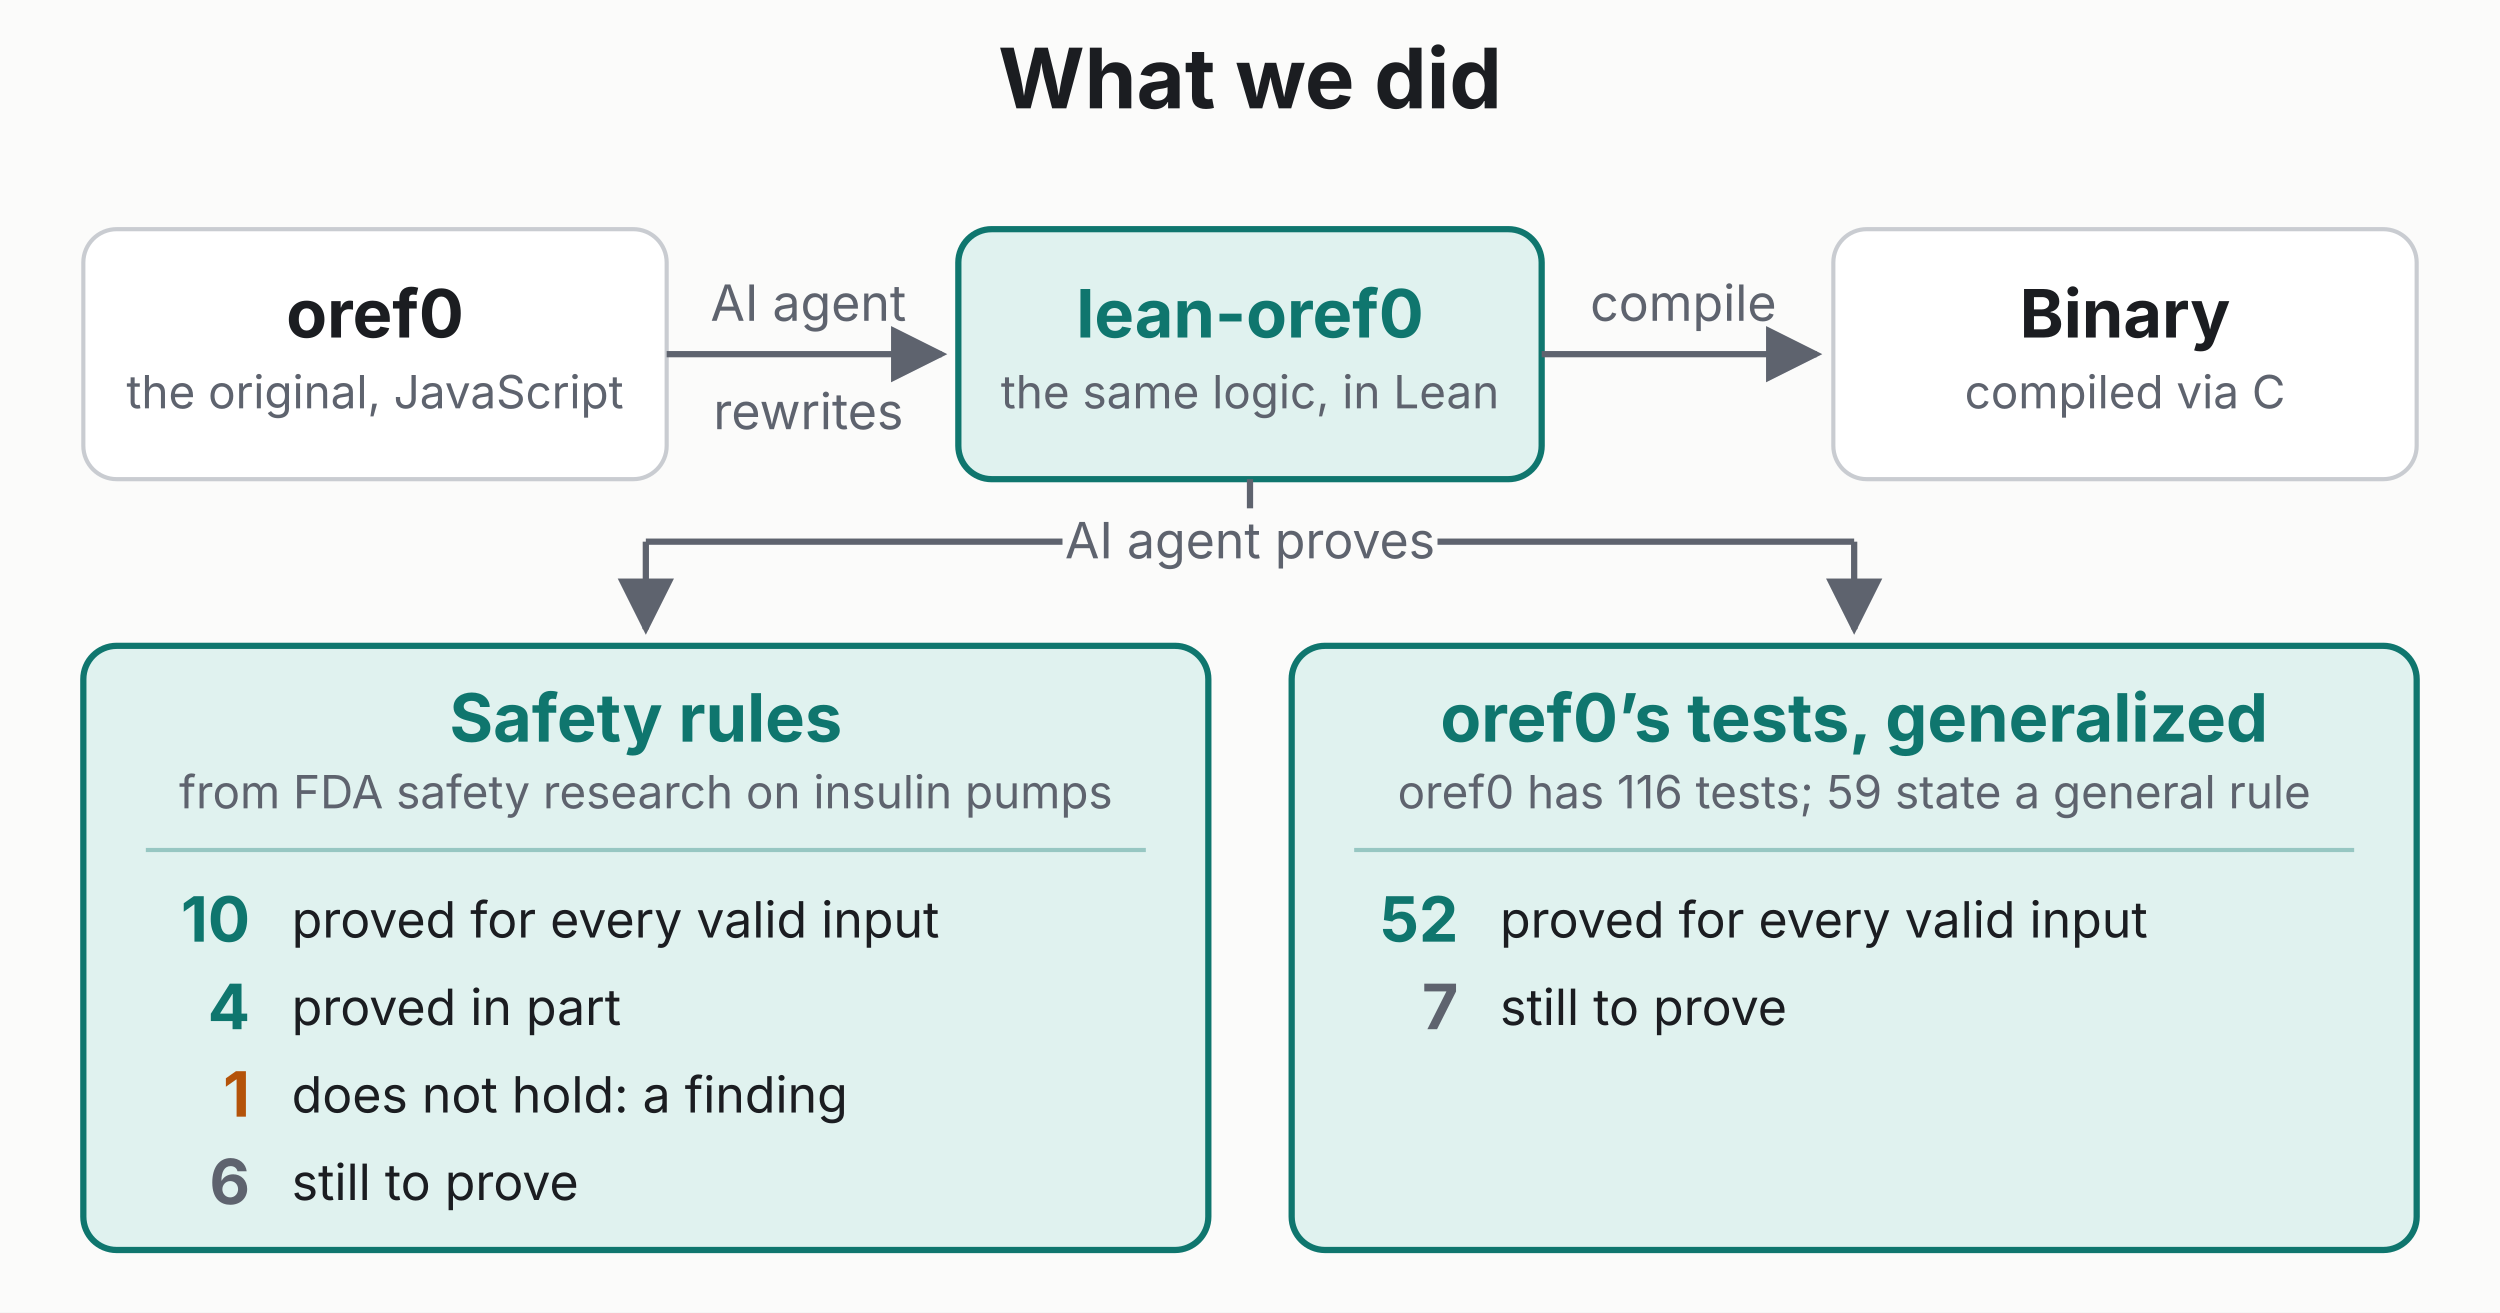
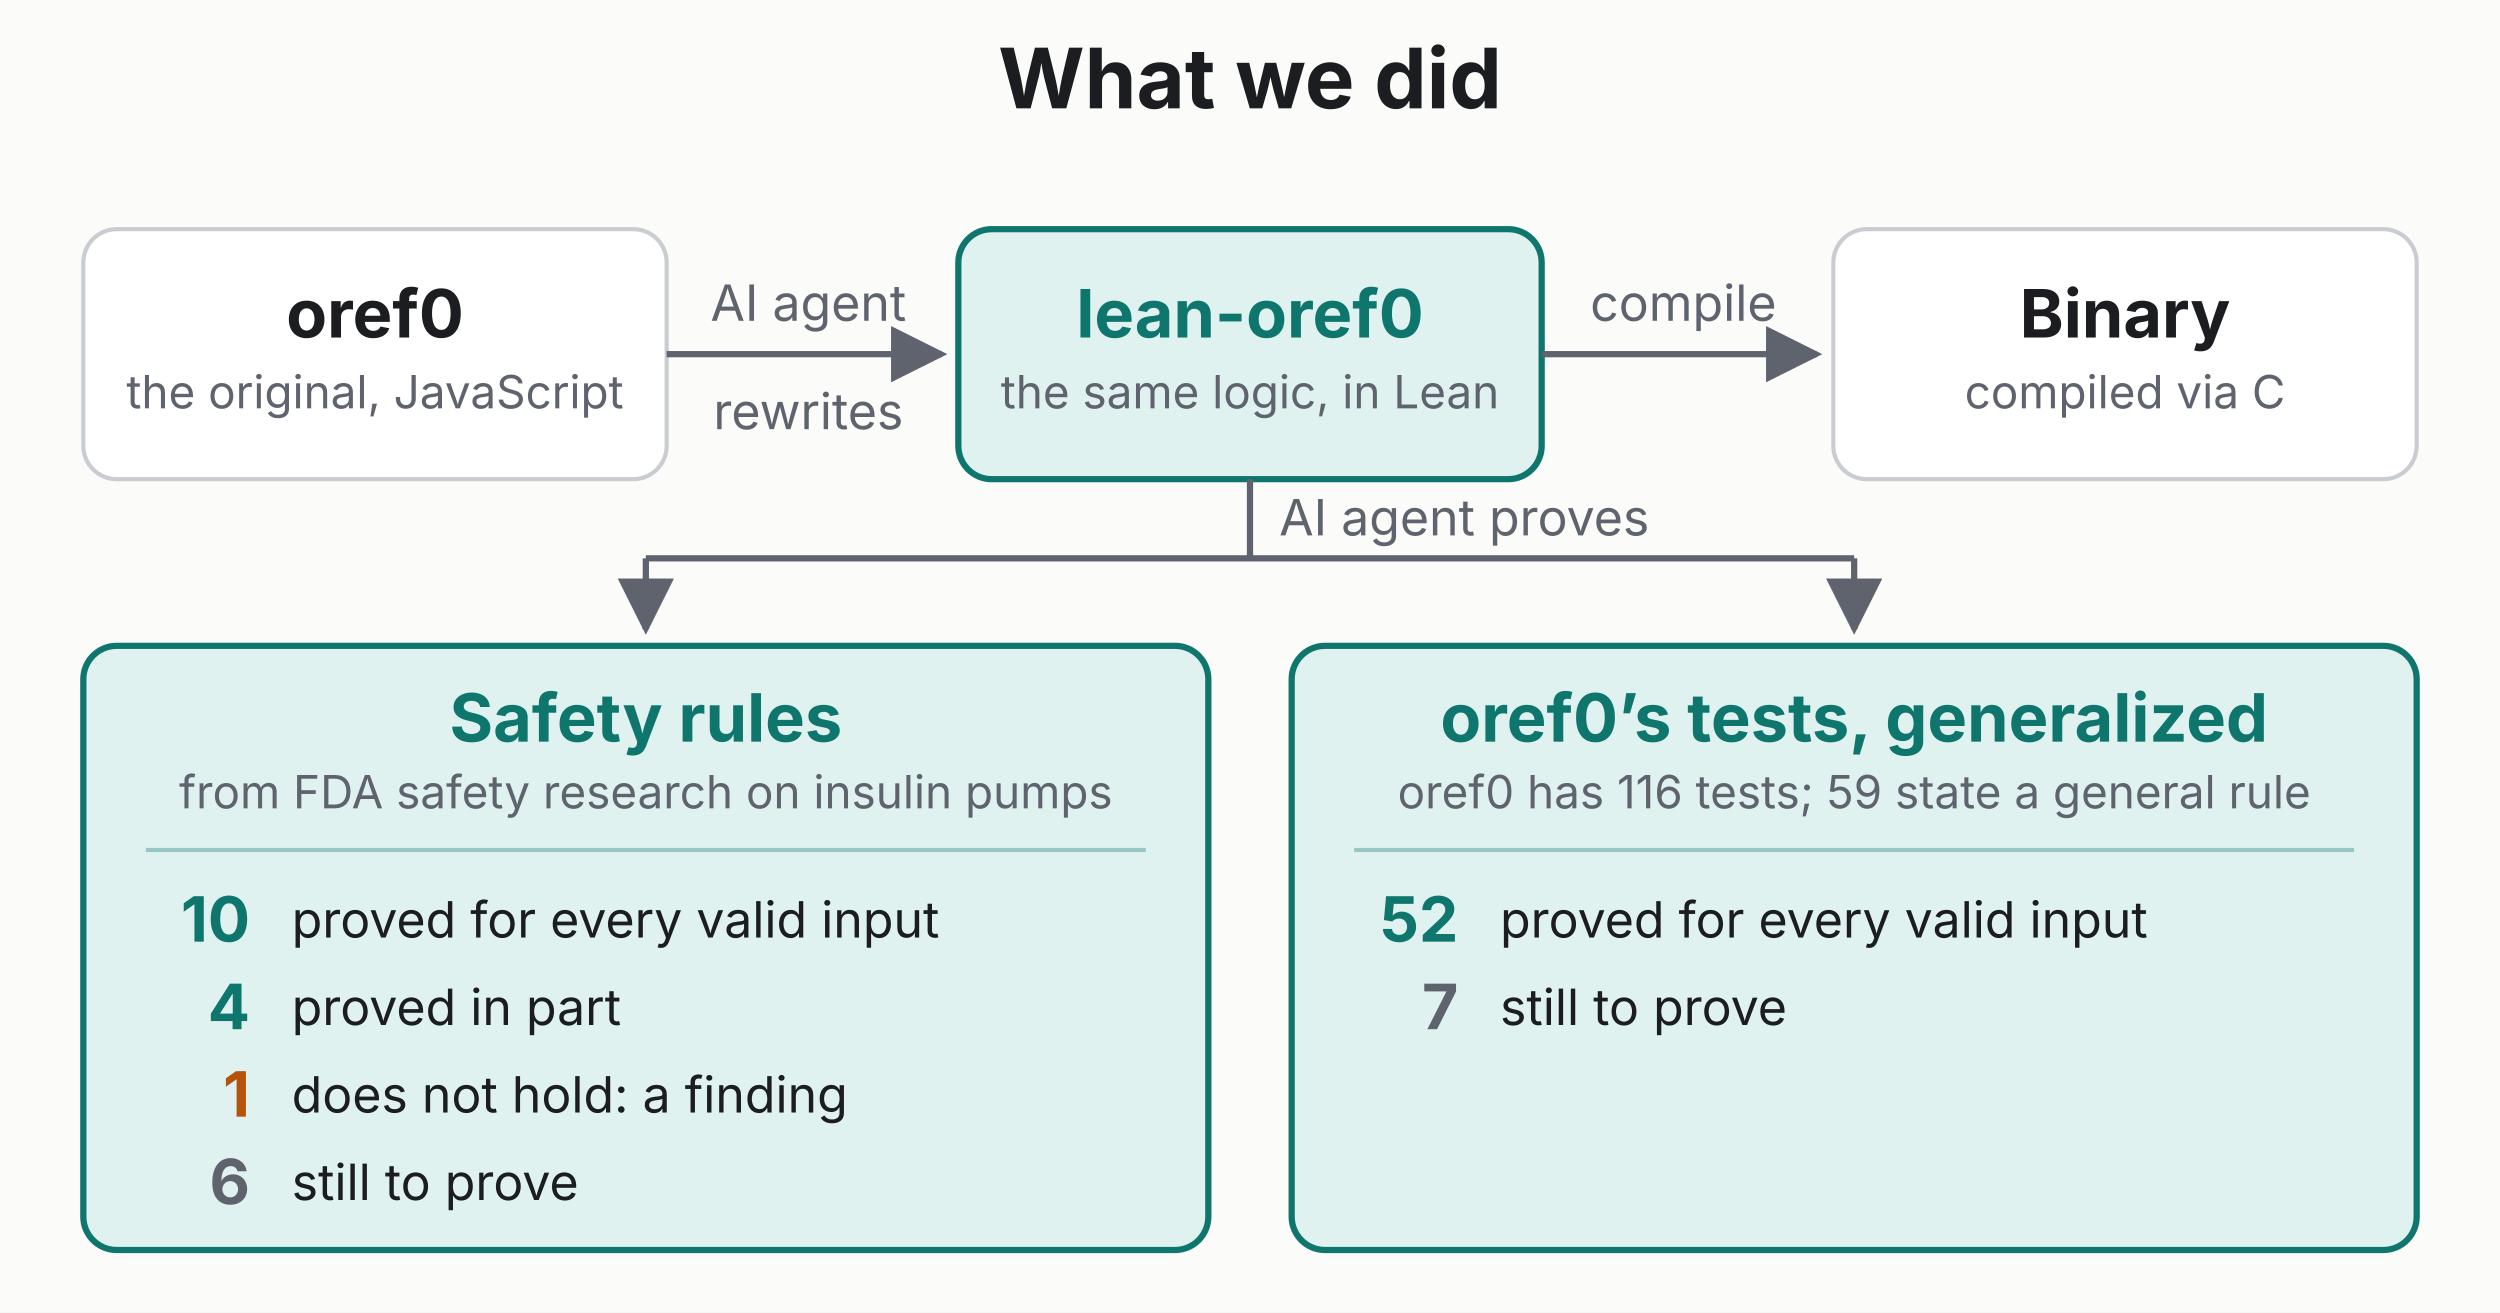
<svg xmlns="http://www.w3.org/2000/svg" viewBox="0 0 1200 630" width="1200" height="630" role="img" aria-label="What we did. An AI agent rewrote oref0 from JavaScript into Lean, compiled the Lean version into a binary via C. On the Lean version it proved two kinds of theorems. Safety rules from FDA research on insulin pumps: 10 proved for every valid input, 4 in part, 1 does not hold (a finding), 6 still to prove. oref0’s tests, generalized: of 116 tests, 59 state a general rule; 52 are proved for every valid input and 7 are still to prove.">
  <defs>
    <marker id="head" viewBox="0 0 10 10" refX="9" refY="5" markerWidth="9" markerHeight="9" orient="auto-start-reverse">
      <path d="M0 0 L10 5 L0 10 z" fill="#5e636e" />
    </marker>
  </defs>
  <style>
    text { font-family: Inter, "Helvetica Neue", Arial, sans-serif; fill: #1b1d21; }
    .box { fill: #ffffff; stroke: #c9ccd1; stroke-width: 2; }
    .main { fill: #e0f2ef; stroke: #0f766e; stroke-width: 3; }
    .heading { font-size: 40px; font-weight: 700; }
    .title { font-size: 32px; font-weight: 700; }
    .sub { font-size: 22px; fill: #5e636e; }
    .label { font-size: 24px; fill: #5e636e; }
    .accent { fill: #0f766e; }
    .warn { fill: #b45309; }
    .num { font-size: 30px; font-weight: 700; }
    .item { font-size: 24px; }
    .line { stroke: #5e636e; stroke-width: 3; fill: none; }
    .dash { stroke-dasharray: 10 8; }
  </style>
  <rect id="bg" width="1200" height="630" fill="#fbfbfa" />
  <text class="heading" x="600" y="52" text-anchor="middle">What we did</text>
  <g transform="translate(0 -60)">
    <rect class="box" x="40" y="170" width="280" height="120" rx="16" />
    <text class="title" x="180" y="222" text-anchor="middle">oref0</text>
    <text class="sub" x="180" y="256" text-anchor="middle">the original, JavaScript</text>
    <rect class="main" x="460" y="170" width="280" height="120" rx="16" />
    <text class="title accent" x="600" y="222" text-anchor="middle">lean-oref0</text>
    <text class="sub" x="600" y="256" text-anchor="middle">the same logic, in Lean</text>
    <rect class="box" x="880" y="170" width="280" height="120" rx="16" />
    <text class="title" x="1020" y="222" text-anchor="middle">Binary</text>
    <text class="sub" x="1020" y="256" text-anchor="middle">compiled via C</text>
    <path class="line" d="M320 230 H452" marker-end="url(#head)" />
    <text class="label" x="388" y="214" text-anchor="middle">AI agent</text>
    <text class="label" x="388" y="266" text-anchor="middle">rewrites</text>
    <path class="line" d="M740 230 H872" marker-end="url(#head)" />
    <text class="label" x="808" y="214" text-anchor="middle">compile</text>
-     <path class="line" d="M600 290 V320 M310 320 H890 M310 320 V362 M890 320 V362" />
-     <path class="line" d="M310 340 V362" marker-end="url(#head)" />
-     <path class="line" d="M890 340 V362" marker-end="url(#head)" />
-     <rect x="510" y="304" width="180" height="32" fill="#fbfbfa" />
-     <text class="label" x="600" y="328" text-anchor="middle">AI agent proves</text>
+     <path class="line" d="M600 290 V328 M310 328 H890 M310 328 V362 M890 328 V362" />
+     <path class="line" d="M310 344 V362" marker-end="url(#head)" />
+     <path class="line" d="M890 344 V362" marker-end="url(#head)" />
+     <text class="label" x="614" y="317">AI agent proves</text>
    <rect class="main" x="40" y="370" width="540" height="290" rx="16" />
    <text class="title accent" x="310" y="416" text-anchor="middle">Safety rules</text>
    <text class="sub" x="310" y="448" text-anchor="middle">from FDA safety research on insulin pumps</text>
    <line x1="70" y1="468" x2="550" y2="468" stroke="#0f766e" stroke-opacity="0.35" stroke-width="2" />
    <text class="num accent" x="120" y="512" text-anchor="end">10</text>
    <text class="item" x="140" y="510">proved for every valid input</text>
    <text class="num accent" x="120" y="554" text-anchor="end">4</text>
    <text class="item" x="140" y="552">proved in part</text>
    <text class="num warn" x="120" y="596" text-anchor="end">1</text>
    <text class="item" x="140" y="594">does not hold: a finding</text>
    <text class="num" x="120" y="638" text-anchor="end" style="fill:#5e636e">6</text>
    <text class="item" x="140" y="636">still to prove</text>
    <rect class="main" x="620" y="370" width="540" height="290" rx="16" />
    <text class="title accent" x="890" y="416" text-anchor="middle">oref0’s tests, generalized</text>
    <text class="sub" x="890" y="448" text-anchor="middle">oref0 has 116 tests; 59 state a general rule</text>
    <line x1="650" y1="468" x2="1130" y2="468" stroke="#0f766e" stroke-opacity="0.35" stroke-width="2" />
    <text class="num accent" x="700" y="512" text-anchor="end">52</text>
    <text class="item" x="720" y="510">proved for every valid input</text>
    <text class="num" x="700" y="554" text-anchor="end" style="fill:#5e636e">7</text>
    <text class="item" x="720" y="552">still to prove</text>
  </g>
</svg>
